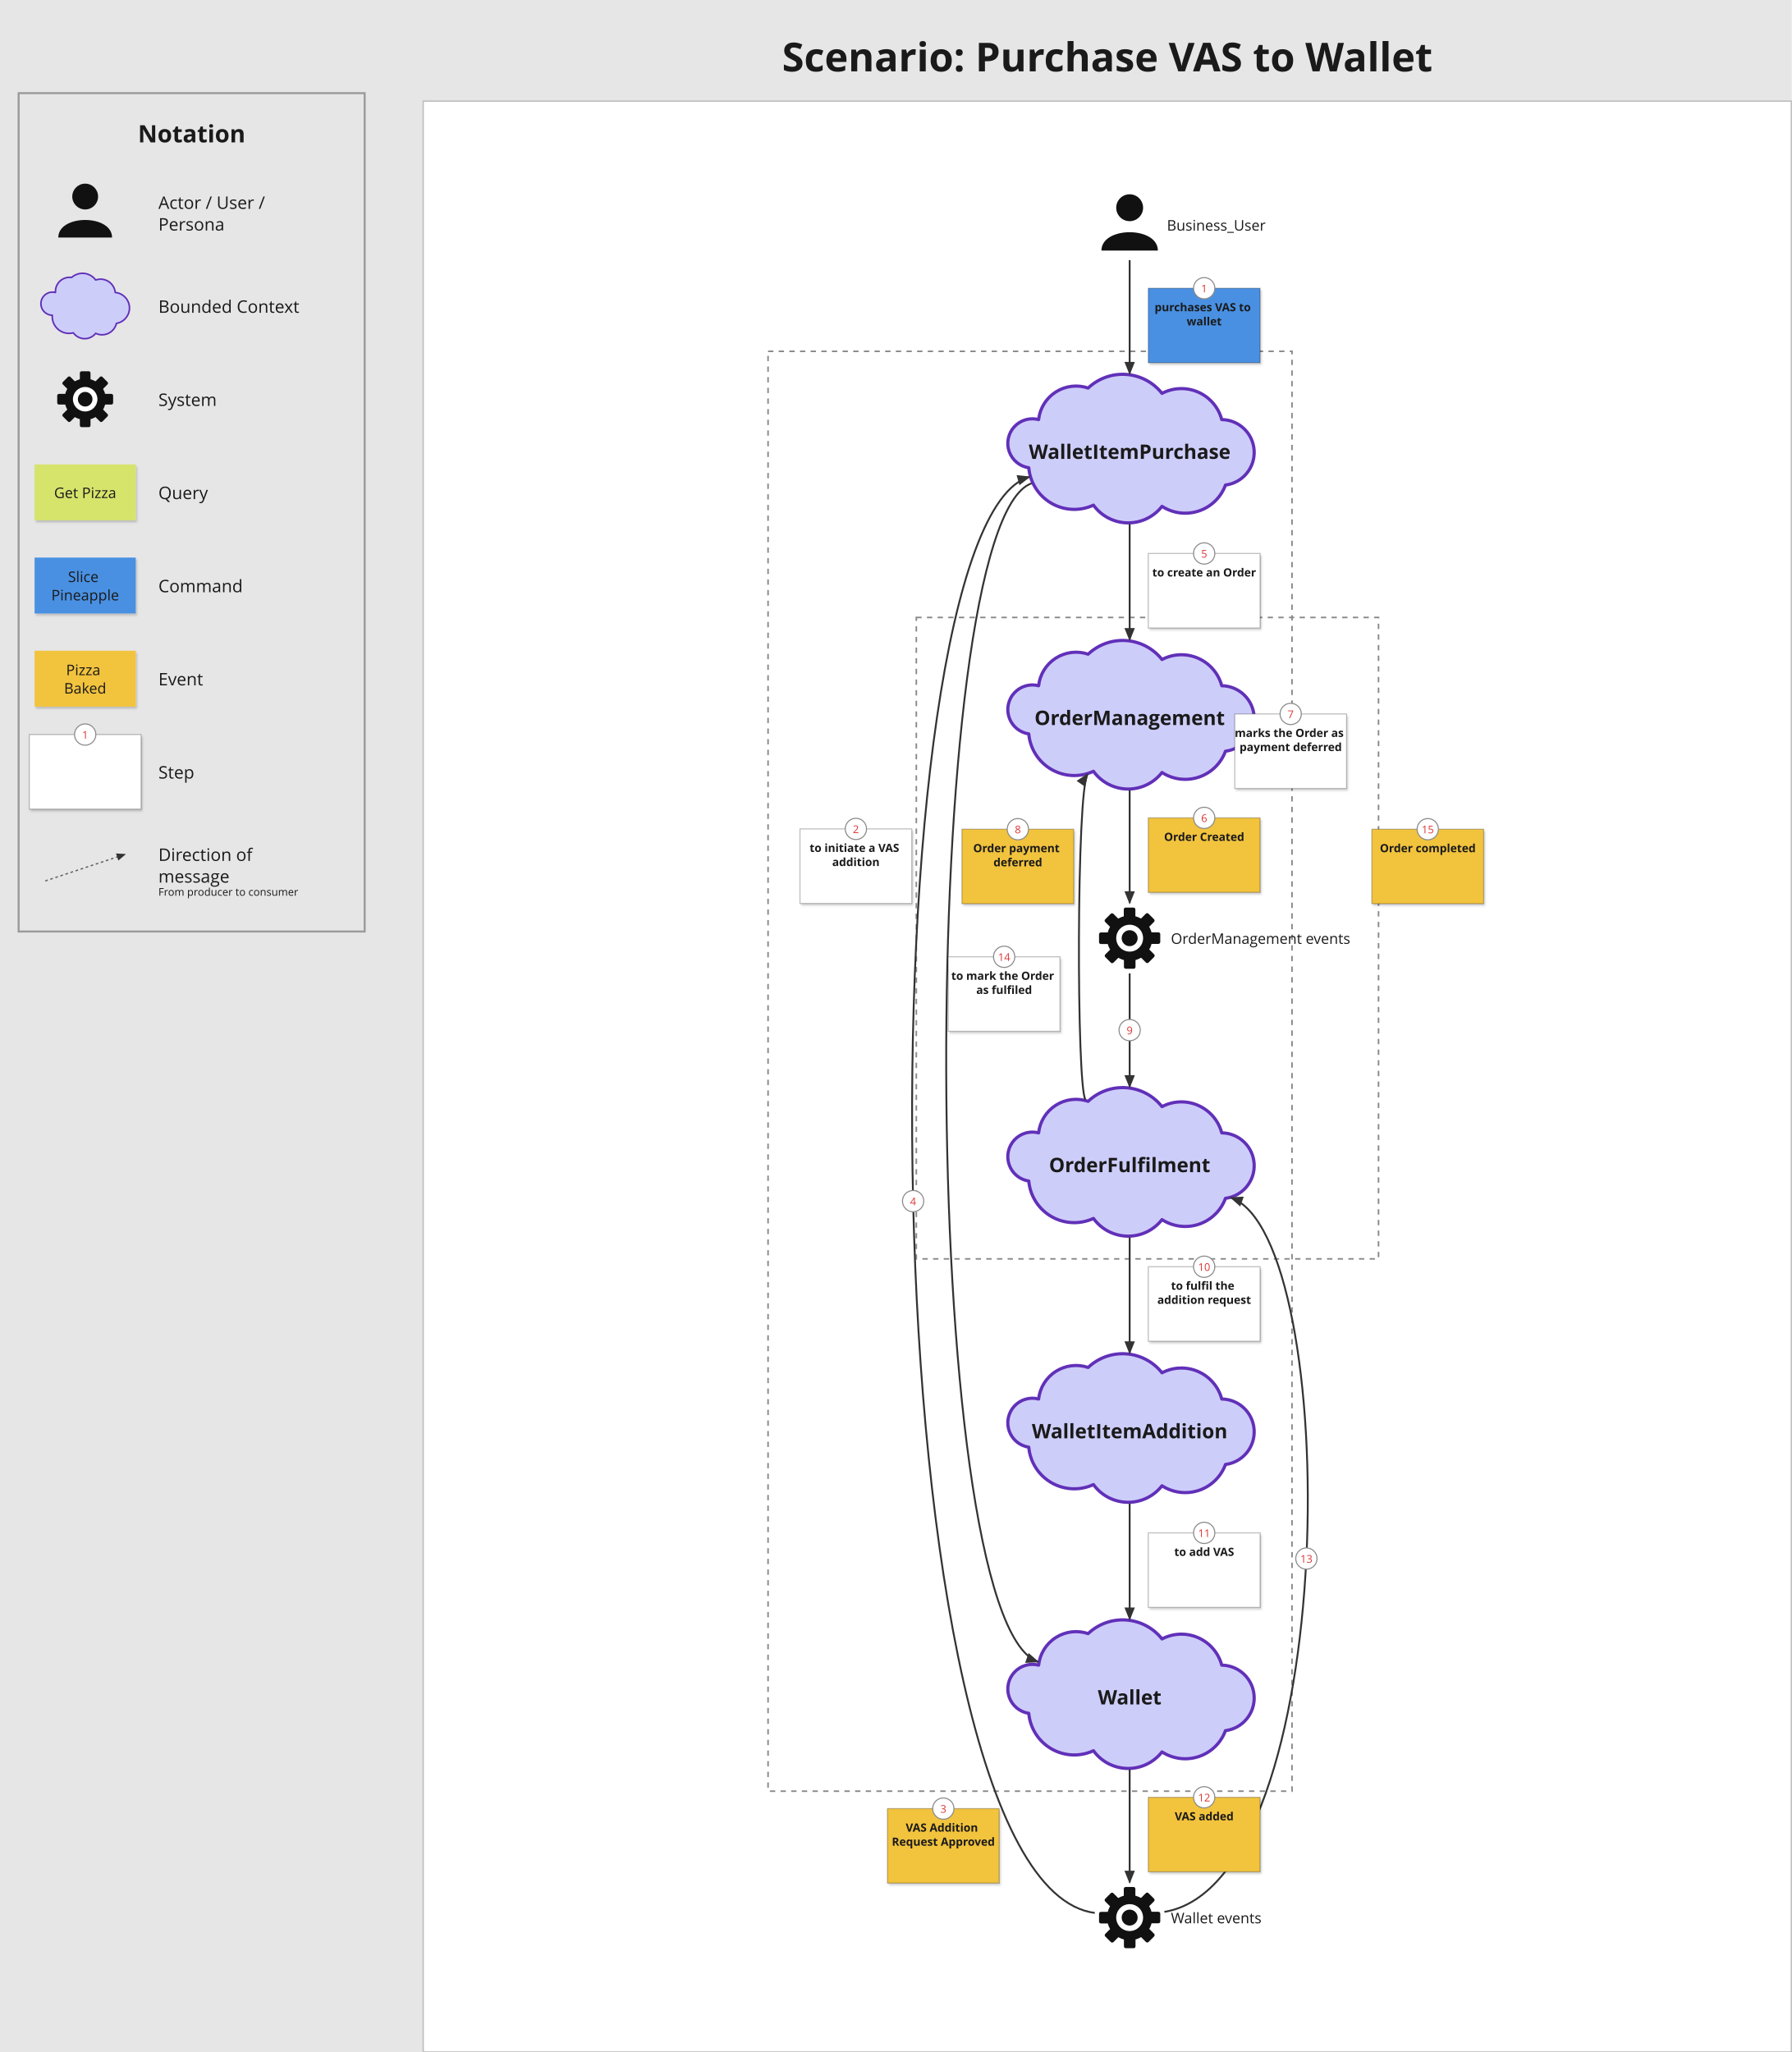
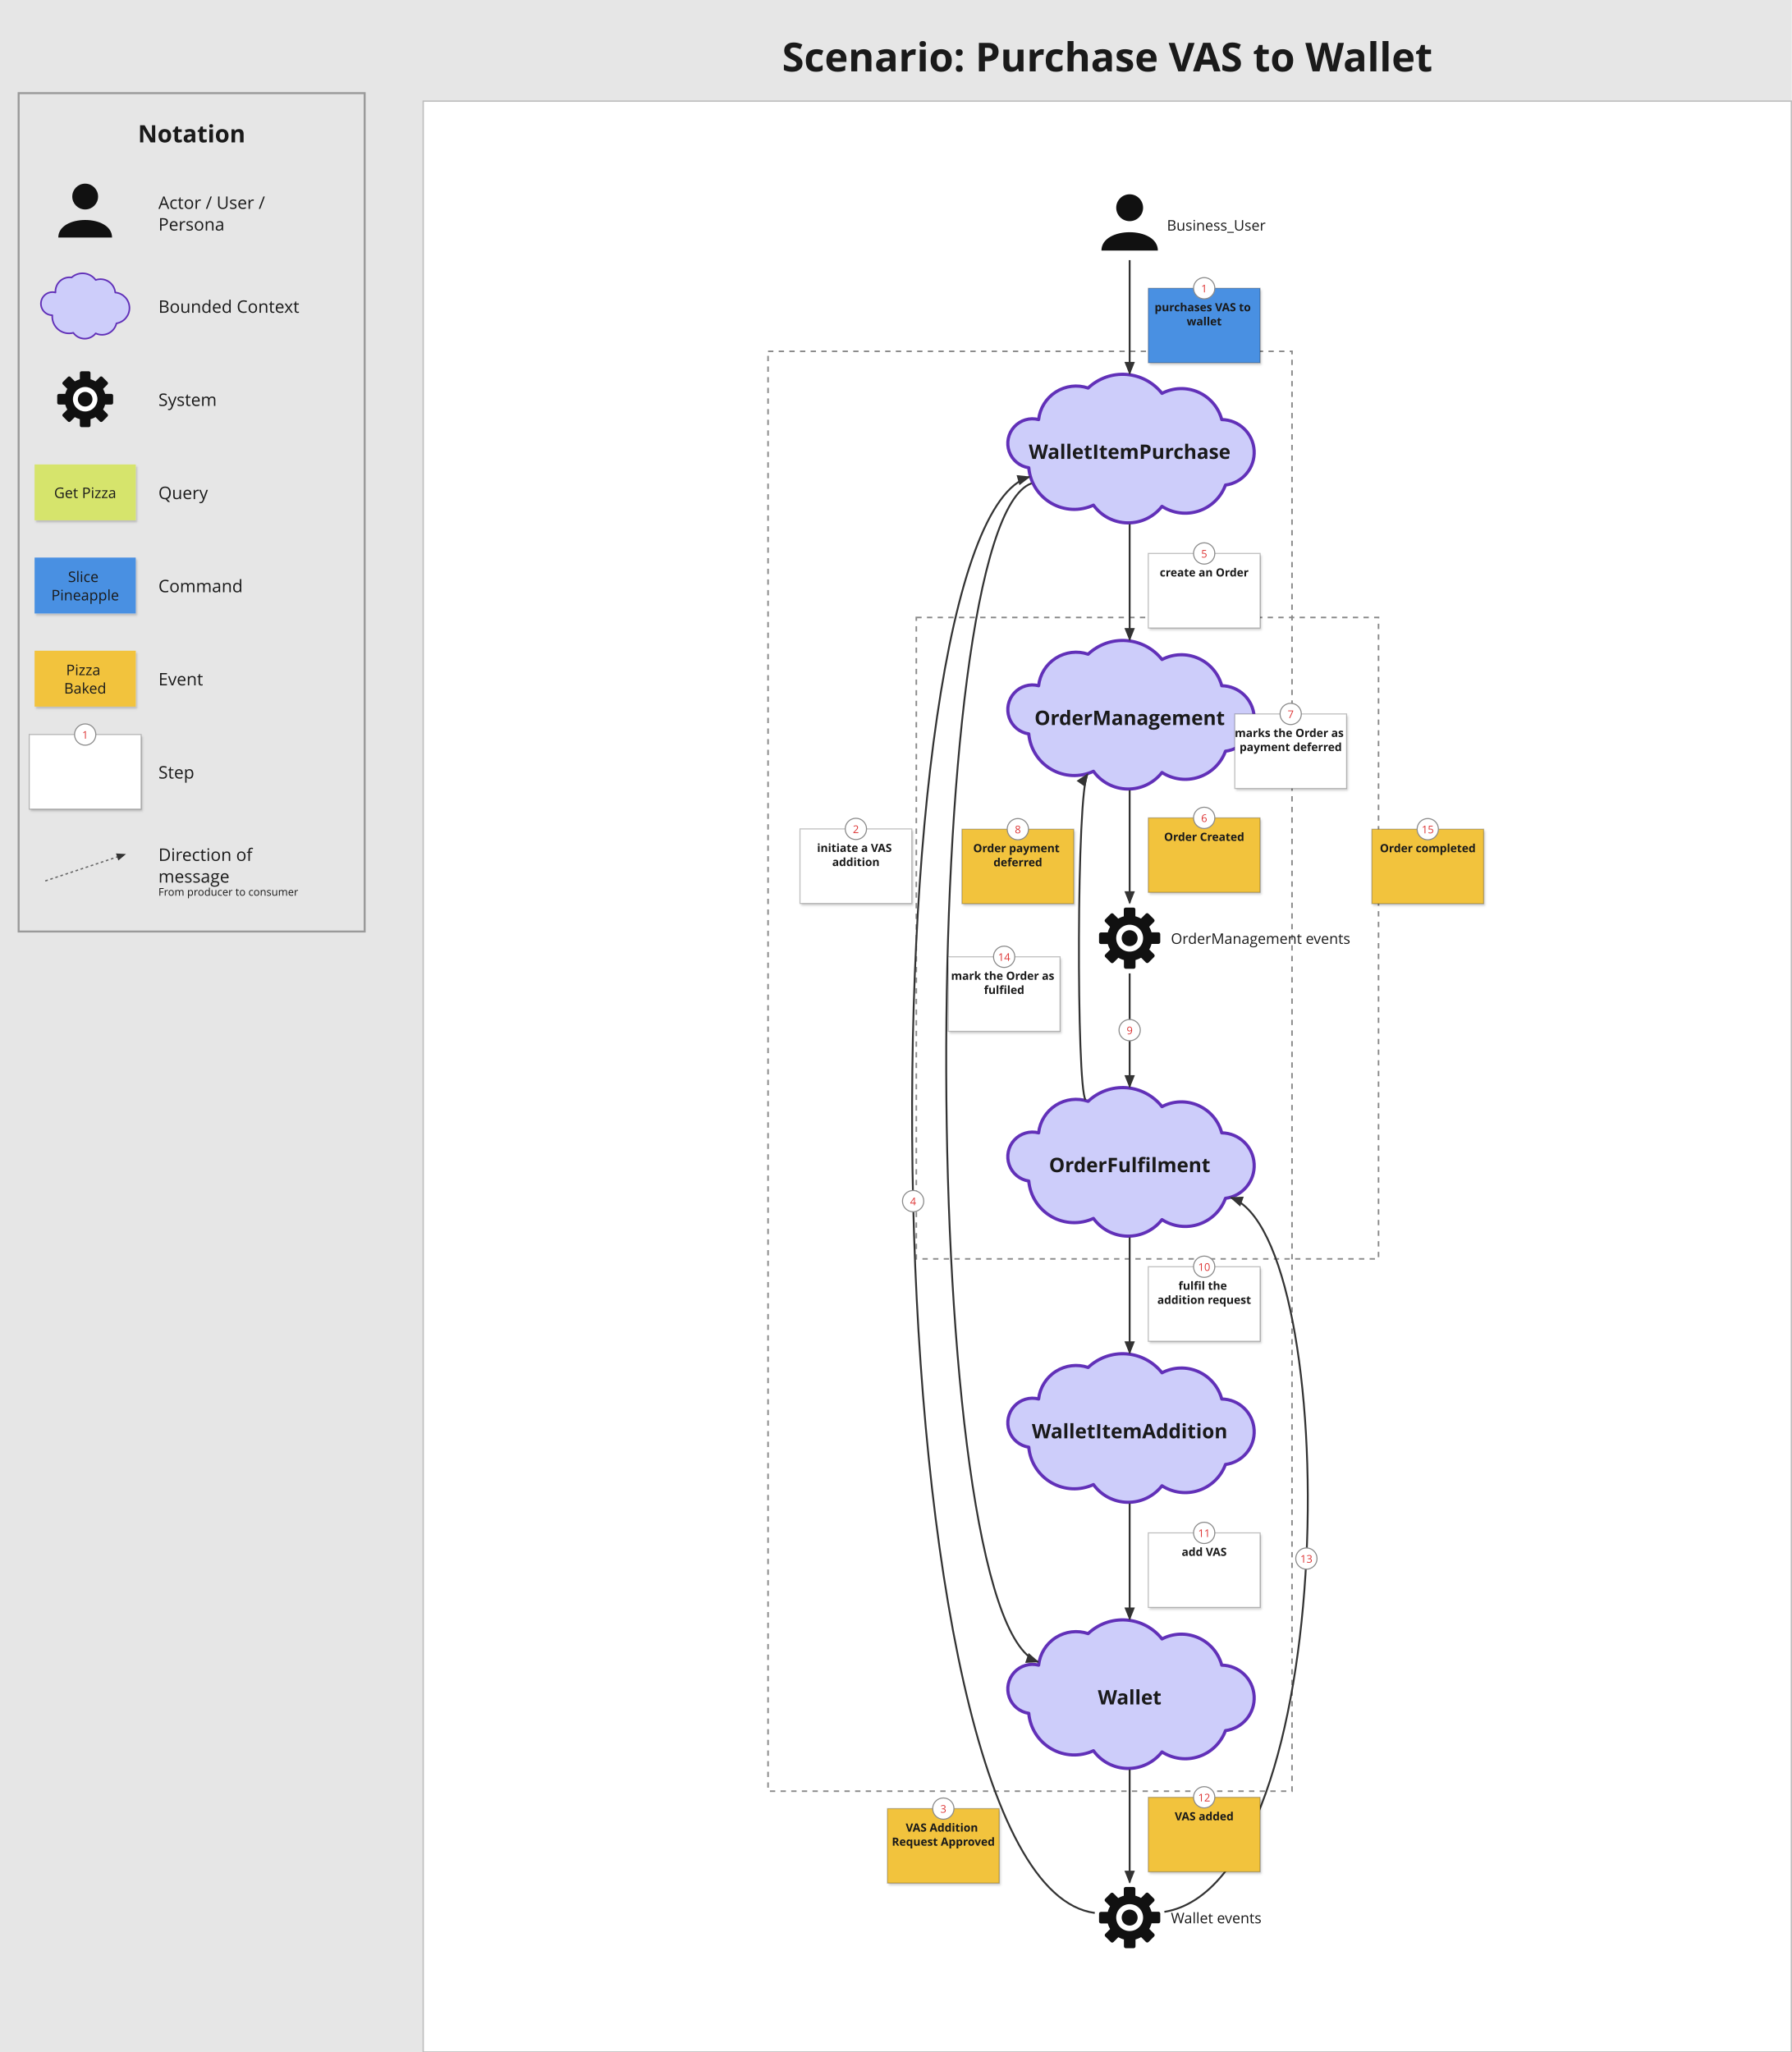
<svg xmlns="http://www.w3.org/2000/svg" width="1346" height="1542" viewBox="0 0 1346 1542" font-family="'Open Sans', Arial, Helvetica, sans-serif">
  <defs>
    <filter id="shadow" x="-20%" y="-20%" width="150%" height="160%">
      <feDropShadow dx="1" dy="1.5" stdDeviation="1" flood-opacity="0.18" />
    </filter>
    <marker id="arrow" viewBox="0 0 10 10" refX="9" refY="5" markerWidth="7" markerHeight="7" orient="auto-start-reverse">
      <path d="M0,1L10,5L0,9Z" fill="#333" />
    </marker>
    <marker id="arrow-grey" viewBox="0 0 10 10" refX="9" refY="5" markerWidth="7" markerHeight="7" orient="auto-start-reverse">
      <path d="M0,1L10,5L0,9Z" fill="#9a9a9a" />
    </marker>
  </defs>
  <rect width="1346" height="1542" fill="#e6e6e6" />
  <text x="832" y="42" font-size="30" font-weight="700" text-anchor="middle" dominant-baseline="central" fill="#1a1a1a">
    <tspan x="832" dy="0">Scenario: Purchase VAS to Wallet</tspan>
  </text>
  <rect x="318" y="76" width="1028" height="1466" fill="#fff" stroke="#bdbdbd" />
  <g transform="translate(14,70)">
    <rect width="260" height="630" fill="#e6e6e6" stroke="#9a9a9a" stroke-width="1.5" />
    <text x="130" y="30" font-size="18" font-weight="700" text-anchor="middle" dominant-baseline="central" fill="#1a1a1a">
      <tspan x="130" dy="0">Notation</tspan>
    </text>
    <g transform="translate(50,90)">
      <circle cy="-12.3" r="9.7" fill="#111" />
      <path fill="#111" d="M-20.2,18.5C-20.2,0.9 20.2,0.9 20.2,18.5Z" />
    </g>
    <text x="105" y="81.9" font-size="13" font-weight="400" text-anchor="start" dominant-baseline="central" fill="#1a1a1a">
      <tspan x="105" dy="0">Actor / User /</tspan>
      <tspan x="105" dy="16.3">Persona</tspan>
    </text>
    <g transform="translate(50,160)">
      <path d="M-22.3,-10.2A10.6,10.6 0 0,1 -10.2,-21.5A12.3,12.3 0 0,1 7.9,-19.6A11.1,11.1 0 0,1 22.6,-10.2A11.7,11.7 0 0,1 23.5,13A11.1,11.1 0 0,1 7.9,20.5A10.5,10.5 0 0,1 -8.9,20.1A12.6,12.6 0 0,1 -24.7,6.9A8.7,8.7 0 1,1 -22.3,-10.2Z" fill="#cdcdfa" stroke="#6130b8" stroke-width="1.2" stroke-linejoin="round" />
    </g>
    <text x="105" y="160" font-size="13" font-weight="400" text-anchor="start" dominant-baseline="central" fill="#1a1a1a">
      <tspan x="105" dy="0">Bounded Context</tspan>
    </text>
    <g transform="translate(50,230)">
      <circle r="15.5" fill="#111" />
      <rect x="-4" y="-21" width="8" height="8.4" rx="1.3" fill="#111" transform="rotate(0)" />
      <rect x="-4" y="-21" width="8" height="8.4" rx="1.3" fill="#111" transform="rotate(45)" />
      <rect x="-4" y="-21" width="8" height="8.4" rx="1.3" fill="#111" transform="rotate(90)" />
      <rect x="-4" y="-21" width="8" height="8.4" rx="1.3" fill="#111" transform="rotate(135)" />
      <rect x="-4" y="-21" width="8" height="8.4" rx="1.3" fill="#111" transform="rotate(180)" />
      <rect x="-4" y="-21" width="8" height="8.4" rx="1.3" fill="#111" transform="rotate(225)" />
      <rect x="-4" y="-21" width="8" height="8.4" rx="1.3" fill="#111" transform="rotate(270)" />
      <rect x="-4" y="-21" width="8" height="8.4" rx="1.3" fill="#111" transform="rotate(315)" />
      <circle r="9.2" fill="#fff" />
      <circle r="5.5" fill="#111" />
    </g>
    <text x="105" y="230" font-size="13" font-weight="400" text-anchor="start" dominant-baseline="central" fill="#1a1a1a">
      <tspan x="105" dy="0">System</tspan>
    </text>
    <g transform="translate(50,300)">
      <rect x="-38" y="-21" width="76" height="42" fill="#d6e46c" filter="url(#shadow)" />
      <text x="0" y="0" font-size="11" font-weight="400" text-anchor="middle" dominant-baseline="central" fill="#1a1a1a">
        <tspan x="0" dy="0">Get Pizza</tspan>
      </text>
    </g>
    <text x="105" y="300" font-size="13" font-weight="400" text-anchor="start" dominant-baseline="central" fill="#1a1a1a">
      <tspan x="105" dy="0">Query</tspan>
    </text>
    <g transform="translate(50,370)">
      <rect x="-38" y="-21" width="76" height="42" fill="#4a90e2" filter="url(#shadow)" />
      <text x="0" y="-6.9" font-size="11" font-weight="400" text-anchor="middle" dominant-baseline="central" fill="#1a1a1a">
        <tspan x="0" dy="0">Slice</tspan>
        <tspan x="0" dy="13.8">Pineapple</tspan>
      </text>
    </g>
    <text x="105" y="370" font-size="13" font-weight="400" text-anchor="start" dominant-baseline="central" fill="#1a1a1a">
      <tspan x="105" dy="0">Command</tspan>
    </text>
    <g transform="translate(50,440)">
      <rect x="-38" y="-21" width="76" height="42" fill="#f2c33c" filter="url(#shadow)" />
      <text x="0" y="-6.9" font-size="11" font-weight="400" text-anchor="middle" dominant-baseline="central" fill="#1a1a1a">
        <tspan x="0" dy="0">Pizza</tspan>
        <tspan x="0" dy="13.8">Baked</tspan>
      </text>
    </g>
    <text x="105" y="440" font-size="13" font-weight="400" text-anchor="start" dominant-baseline="central" fill="#1a1a1a">
      <tspan x="105" dy="0">Event</tspan>
    </text>
    <g transform="translate(50,510)">
      <rect x="-42" y="-28" width="84" height="56" fill="#ffffff" stroke="rgba(0,0,0,.25)" stroke-width="0.8" filter="url(#shadow)" />
      <circle cy="-28" r="8" fill="#fff" stroke="#8a8a8a" stroke-width="0.8" />
      <text x="0" y="-28" font-size="8" font-weight="400" text-anchor="middle" dominant-baseline="central" fill="#d33">
        <tspan x="0" dy="0">1</tspan>
      </text>
    </g>
    <text x="105" y="510" font-size="13" font-weight="400" text-anchor="start" dominant-baseline="central" fill="#1a1a1a">
      <tspan x="105" dy="0">Step</tspan>
    </text>
    <g transform="translate(50,580)">
      <path d="M-30,12L30,-8" stroke="#666" stroke-dasharray="2 2" marker-end="url(#arrow)" />
    </g>
    <text x="105" y="571.9" font-size="13" font-weight="400" text-anchor="start" dominant-baseline="central" fill="#1a1a1a">
      <tspan x="105" dy="0">Direction of</tspan>
      <tspan x="105" dy="16.3">message</tspan>
    </text>
    <text x="105" y="600" font-size="8" font-weight="400" text-anchor="start" dominant-baseline="central" fill="#1a1a1a">
      <tspan x="105" dy="0">From producer to consumer</tspan>
    </text>
  </g>
  <g transform="translate(693.8,86)">
    <rect x="-5.3" y="378" width="347.3" height="482" fill="none" stroke="#8a8a8a" stroke-width="1.2" stroke-dasharray="4 4" />
    <rect x="-116.7" y="178" width="393.7" height="1082" fill="none" stroke="#8a8a8a" stroke-width="1.2" stroke-dasharray="4 4" />
    <g transform="translate(155,83)">
      <circle cy="-12.9" r="10.1" fill="#111" />
      <path fill="#111" d="M-21.2,19.3C-21.2,0.9 21.2,0.9 21.2,19.3Z" />
    </g>
    <g transform="translate(155,787)">
      <path d="M-68.4,-21.7A28.3,28.3 0 0,1 -31.2,-45.4A37.7,37.7 0 0,1 24.3,-41.4A31.4,31.4 0 0,1 69.2,-21.7A24.7,24.7 0 0,1 72,27.5A32.2,32.2 0 0,1 24.3,43.5A32.2,32.2 0 0,1 -27.2,42.6A34.3,34.3 0 0,1 -75.8,14.5A18.5,18.5 0 1,1 -68.4,-21.7Z" fill="#cdcdfa" stroke="#6130b8" stroke-width="2.4" stroke-linejoin="round" />
    </g>
    <text x="155" y="789" font-size="15" font-weight="700" text-anchor="middle" dominant-baseline="central" fill="#1a1a1a">
      <tspan x="155" dy="0">OrderFulfilment</tspan>
    </text>
    <g transform="translate(155,451)">
      <path d="M-68.4,-21.7A28.3,28.3 0 0,1 -31.2,-45.4A37.7,37.7 0 0,1 24.3,-41.4A31.4,31.4 0 0,1 69.2,-21.7A24.7,24.7 0 0,1 72,27.5A32.2,32.2 0 0,1 24.3,43.5A32.2,32.2 0 0,1 -27.2,42.6A34.3,34.3 0 0,1 -75.8,14.5A18.5,18.5 0 1,1 -68.4,-21.7Z" fill="#cdcdfa" stroke="#6130b8" stroke-width="2.4" stroke-linejoin="round" />
    </g>
    <text x="155" y="453" font-size="15" font-weight="700" text-anchor="middle" dominant-baseline="central" fill="#1a1a1a">
      <tspan x="155" dy="0">OrderManagement</tspan>
    </text>
    <g transform="translate(155,1187)">
      <path d="M-68.4,-21.7A28.3,28.3 0 0,1 -31.2,-45.4A37.7,37.7 0 0,1 24.3,-41.4A31.4,31.4 0 0,1 69.2,-21.7A24.7,24.7 0 0,1 72,27.5A32.2,32.2 0 0,1 24.3,43.5A32.2,32.2 0 0,1 -27.2,42.6A34.3,34.3 0 0,1 -75.8,14.5A18.5,18.5 0 1,1 -68.4,-21.7Z" fill="#cdcdfa" stroke="#6130b8" stroke-width="2.4" stroke-linejoin="round" />
    </g>
    <text x="155" y="1189" font-size="15" font-weight="700" text-anchor="middle" dominant-baseline="central" fill="#1a1a1a">
      <tspan x="155" dy="0">Wallet</tspan>
    </text>
    <g transform="translate(155,987)">
      <path d="M-68.4,-21.7A28.3,28.3 0 0,1 -31.2,-45.4A37.7,37.7 0 0,1 24.3,-41.4A31.4,31.4 0 0,1 69.2,-21.7A24.7,24.7 0 0,1 72,27.5A32.2,32.2 0 0,1 24.3,43.5A32.2,32.2 0 0,1 -27.2,42.6A34.3,34.3 0 0,1 -75.8,14.5A18.5,18.5 0 1,1 -68.4,-21.7Z" fill="#cdcdfa" stroke="#6130b8" stroke-width="2.4" stroke-linejoin="round" />
    </g>
    <text x="155" y="989" font-size="15" font-weight="700" text-anchor="middle" dominant-baseline="central" fill="#1a1a1a">
      <tspan x="155" dy="0">WalletItemAddition</tspan>
    </text>
    <g transform="translate(155,251)">
      <path d="M-68.4,-21.7A28.3,28.3 0 0,1 -31.2,-45.4A37.7,37.7 0 0,1 24.3,-41.4A31.4,31.4 0 0,1 69.2,-21.7A24.7,24.7 0 0,1 72,27.5A32.2,32.2 0 0,1 24.3,43.5A32.2,32.2 0 0,1 -27.2,42.6A34.3,34.3 0 0,1 -75.8,14.5A18.5,18.5 0 1,1 -68.4,-21.7Z" fill="#cdcdfa" stroke="#6130b8" stroke-width="2.4" stroke-linejoin="round" />
    </g>
    <text x="155" y="253" font-size="15" font-weight="700" text-anchor="middle" dominant-baseline="central" fill="#1a1a1a">
      <tspan x="155" dy="0">WalletItemPurchase</tspan>
    </text>
    <g transform="translate(155,619)">
      <circle r="17" fill="#111" />
      <rect x="-4.4" y="-23" width="8.7" height="9.2" rx="1.4" fill="#111" transform="rotate(0)" />
      <rect x="-4.4" y="-23" width="8.7" height="9.2" rx="1.4" fill="#111" transform="rotate(45)" />
      <rect x="-4.4" y="-23" width="8.7" height="9.2" rx="1.4" fill="#111" transform="rotate(90)" />
      <rect x="-4.4" y="-23" width="8.7" height="9.2" rx="1.4" fill="#111" transform="rotate(135)" />
      <rect x="-4.4" y="-23" width="8.7" height="9.2" rx="1.4" fill="#111" transform="rotate(180)" />
      <rect x="-4.4" y="-23" width="8.7" height="9.2" rx="1.4" fill="#111" transform="rotate(225)" />
      <rect x="-4.4" y="-23" width="8.7" height="9.2" rx="1.4" fill="#111" transform="rotate(270)" />
      <rect x="-4.4" y="-23" width="8.7" height="9.2" rx="1.4" fill="#111" transform="rotate(315)" />
      <circle r="10.1" fill="#fff" />
      <circle r="6" fill="#111" />
    </g>
    <g transform="translate(155,1355)">
      <circle r="17" fill="#111" />
      <rect x="-4.4" y="-23" width="8.7" height="9.2" rx="1.4" fill="#111" transform="rotate(0)" />
      <rect x="-4.4" y="-23" width="8.7" height="9.2" rx="1.4" fill="#111" transform="rotate(45)" />
      <rect x="-4.4" y="-23" width="8.7" height="9.2" rx="1.4" fill="#111" transform="rotate(90)" />
      <rect x="-4.4" y="-23" width="8.7" height="9.2" rx="1.4" fill="#111" transform="rotate(135)" />
      <rect x="-4.4" y="-23" width="8.7" height="9.2" rx="1.4" fill="#111" transform="rotate(180)" />
      <rect x="-4.4" y="-23" width="8.7" height="9.2" rx="1.4" fill="#111" transform="rotate(225)" />
      <rect x="-4.4" y="-23" width="8.7" height="9.2" rx="1.4" fill="#111" transform="rotate(270)" />
      <rect x="-4.4" y="-23" width="8.7" height="9.2" rx="1.4" fill="#111" transform="rotate(315)" />
      <circle r="10.1" fill="#fff" />
      <circle r="6" fill="#111" />
    </g>
    <path d="M155,109.5C155,152.1 155,152.1 155,194.8" fill="none" stroke="#333" stroke-width="1.4" marker-end="url(#arrow)" />
    <path d="M81.3,277.2C-5,307.8 -5,1130.8 86.1,1162.8" fill="none" stroke="#333" stroke-width="1.4" marker-end="url(#arrow)" />
    <path d="M155,1243.8C155,1286.2 155,1286.2 155,1328.6" fill="none" stroke="#333" stroke-width="1.4" marker-end="url(#arrow)" />
    <path d="M128.8,1351.5C-45,1328.6 -45,307.8 79.6,272.4" fill="none" stroke="#333" stroke-width="1.4" marker-end="url(#arrow)" />
    <path d="M155,307.8C155,351.3 155,351.3 155,394.8" fill="none" stroke="#333" stroke-width="1.4" marker-end="url(#arrow)" />
    <path d="M155,507.8C155,550.2 155,550.2 155,592.6" fill="none" stroke="#333" stroke-width="1.4" marker-end="url(#arrow)" />
    <path d="M155,645.5C155,688.1 155,688.1 155,730.8" fill="none" stroke="#333" stroke-width="1.4" marker-end="url(#arrow)" />
    <path d="M155,843.8C155,887.3 155,887.3 155,930.8" fill="none" stroke="#333" stroke-width="1.4" marker-end="url(#arrow)" />
    <path d="M155,1043.8C155,1087.3 155,1087.3 155,1130.8" fill="none" stroke="#333" stroke-width="1.4" marker-end="url(#arrow)" />
    <path d="M181.1,1350.7C315,1328.6 315,843.8 231.1,814" fill="none" stroke="#333" stroke-width="1.4" marker-end="url(#arrow)" />
    <path d="M121.8,740.4C115,730.8 115,507.8 123.4,495.8" fill="none" stroke="#333" stroke-width="1.4" marker-end="url(#arrow)" />
    <g transform="translate(-7.7,816.6)">
      <circle r="8" fill="#fff" stroke="#8a8a8a" stroke-width="0.8" />
      <text x="0" y="0" font-size="8" font-weight="400" text-anchor="middle" dominant-baseline="central" fill="#d33">
        <tspan x="0" dy="0">4</tspan>
      </text>
    </g>
    <g transform="translate(155,688.1)">
      <circle r="8" fill="#fff" stroke="#8a8a8a" stroke-width="0.8" />
      <text x="0" y="0" font-size="8" font-weight="400" text-anchor="middle" dominant-baseline="central" fill="#d33">
        <tspan x="0" dy="0">9</tspan>
      </text>
    </g>
    <g transform="translate(287.8,1085.2)">
      <circle r="8" fill="#fff" stroke="#8a8a8a" stroke-width="0.8" />
      <text x="0" y="0" font-size="8" font-weight="400" text-anchor="middle" dominant-baseline="central" fill="#d33">
        <tspan x="0" dy="0">13</tspan>
      </text>
    </g>
    <g transform="translate(211,158.6)">
      <rect x="-42" y="-28" width="84" height="56" fill="#4a90e2" stroke="rgba(0,0,0,.25)" stroke-width="0.8" filter="url(#shadow)" />
      <text x="0" y="-14" font-size="8.5" font-weight="700" text-anchor="middle" dominant-baseline="central" fill="#1a1a1a">
        <tspan x="0" dy="0">purchases VAS to</tspan>
        <tspan x="0" dy="10.6">wallet</tspan>
      </text>
      <circle cy="-28" r="8" fill="#fff" stroke="#8a8a8a" stroke-width="0.8" />
      <text x="0" y="-28" font-size="8" font-weight="400" text-anchor="middle" dominant-baseline="central" fill="#d33">
        <tspan x="0" dy="0">1</tspan>
      </text>
    </g>
    <g transform="translate(-50.7,564.9)">
      <rect x="-42" y="-28" width="84" height="56" fill="#ffffff" stroke="rgba(0,0,0,.25)" stroke-width="0.8" filter="url(#shadow)" />
      <text x="0" y="-14" font-size="8.5" font-weight="700" text-anchor="middle" dominant-baseline="central" fill="#1a1a1a">
-         <tspan x="0" dy="0">to initiate a VAS</tspan>
+         <tspan x="0" dy="0">initiate a VAS</tspan>
        <tspan x="0" dy="10.6">addition</tspan>
      </text>
      <circle cy="-28" r="8" fill="#fff" stroke="#8a8a8a" stroke-width="0.8" />
      <text x="0" y="-28" font-size="8" font-weight="400" text-anchor="middle" dominant-baseline="central" fill="#d33">
        <tspan x="0" dy="0">2</tspan>
      </text>
    </g>
    <g transform="translate(15,1301.1)">
      <rect x="-42" y="-28" width="84" height="56" fill="#f2c33c" stroke="rgba(0,0,0,.25)" stroke-width="0.8" filter="url(#shadow)" />
      <text x="0" y="-14" font-size="8.5" font-weight="700" text-anchor="middle" dominant-baseline="central" fill="#1a1a1a">
        <tspan x="0" dy="0">VAS Addition</tspan>
        <tspan x="0" dy="10.6">Request Approved</tspan>
      </text>
      <circle cy="-28" r="8" fill="#fff" stroke="#8a8a8a" stroke-width="0.8" />
      <text x="0" y="-28" font-size="8" font-weight="400" text-anchor="middle" dominant-baseline="central" fill="#d33">
        <tspan x="0" dy="0">3</tspan>
      </text>
    </g>
    <g transform="translate(211,1292.6)">
      <rect x="-42" y="-28" width="84" height="56" fill="#f2c33c" stroke="rgba(0,0,0,.25)" stroke-width="0.8" filter="url(#shadow)" />
      <text x="0" y="-14" font-size="8.5" font-weight="700" text-anchor="middle" dominant-baseline="central" fill="#1a1a1a">
        <tspan x="0" dy="0">VAS added</tspan>
      </text>
      <circle cy="-28" r="8" fill="#fff" stroke="#8a8a8a" stroke-width="0.8" />
      <text x="0" y="-28" font-size="8" font-weight="400" text-anchor="middle" dominant-baseline="central" fill="#d33">
        <tspan x="0" dy="0">12</tspan>
      </text>
    </g>
    <g transform="translate(211,357.9)">
      <rect x="-42" y="-28" width="84" height="56" fill="#ffffff" stroke="rgba(0,0,0,.25)" stroke-width="0.8" filter="url(#shadow)" />
      <text x="0" y="-14" font-size="8.5" font-weight="700" text-anchor="middle" dominant-baseline="central" fill="#1a1a1a">
-         <tspan x="0" dy="0">to create an Order</tspan>
+         <tspan x="0" dy="0">create an Order</tspan>
      </text>
      <circle cy="-28" r="8" fill="#fff" stroke="#8a8a8a" stroke-width="0.8" />
      <text x="0" y="-28" font-size="8" font-weight="400" text-anchor="middle" dominant-baseline="central" fill="#d33">
        <tspan x="0" dy="0">5</tspan>
      </text>
    </g>
    <g transform="translate(211,556.6)">
      <rect x="-42" y="-28" width="84" height="56" fill="#f2c33c" stroke="rgba(0,0,0,.25)" stroke-width="0.8" filter="url(#shadow)" />
      <text x="0" y="-14" font-size="8.5" font-weight="700" text-anchor="middle" dominant-baseline="central" fill="#1a1a1a">
        <tspan x="0" dy="0">Order Created</tspan>
      </text>
      <circle cy="-28" r="8" fill="#fff" stroke="#8a8a8a" stroke-width="0.8" />
      <text x="0" y="-28" font-size="8" font-weight="400" text-anchor="middle" dominant-baseline="central" fill="#d33">
        <tspan x="0" dy="0">6</tspan>
      </text>
    </g>
    <g transform="translate(71,565.1)">
      <rect x="-42" y="-28" width="84" height="56" fill="#f2c33c" stroke="rgba(0,0,0,.25)" stroke-width="0.8" filter="url(#shadow)" />
      <text x="0" y="-14" font-size="8.5" font-weight="700" text-anchor="middle" dominant-baseline="central" fill="#1a1a1a">
        <tspan x="0" dy="0">Order payment</tspan>
        <tspan x="0" dy="10.6">deferred</tspan>
      </text>
      <circle cy="-28" r="8" fill="#fff" stroke="#8a8a8a" stroke-width="0.8" />
      <text x="0" y="-28" font-size="8" font-weight="400" text-anchor="middle" dominant-baseline="central" fill="#d33">
        <tspan x="0" dy="0">8</tspan>
      </text>
    </g>
    <g transform="translate(379,565.1)">
      <rect x="-42" y="-28" width="84" height="56" fill="#f2c33c" stroke="rgba(0,0,0,.25)" stroke-width="0.8" filter="url(#shadow)" />
      <text x="0" y="-14" font-size="8.5" font-weight="700" text-anchor="middle" dominant-baseline="central" fill="#1a1a1a">
        <tspan x="0" dy="0">Order completed</tspan>
      </text>
      <circle cy="-28" r="8" fill="#fff" stroke="#8a8a8a" stroke-width="0.8" />
      <text x="0" y="-28" font-size="8" font-weight="400" text-anchor="middle" dominant-baseline="central" fill="#d33">
        <tspan x="0" dy="0">15</tspan>
      </text>
    </g>
    <g transform="translate(276,478.5)">
      <rect x="-42" y="-28" width="84" height="56" fill="#ffffff" stroke="rgba(0,0,0,.25)" stroke-width="0.8" filter="url(#shadow)" />
      <text x="0" y="-14" font-size="8.5" font-weight="700" text-anchor="middle" dominant-baseline="central" fill="#1a1a1a">
        <tspan x="0" dy="0">marks the Order as</tspan>
        <tspan x="0" dy="10.6">payment deferred</tspan>
      </text>
      <circle cy="-28" r="8" fill="#fff" stroke="#8a8a8a" stroke-width="0.8" />
      <text x="0" y="-28" font-size="8" font-weight="400" text-anchor="middle" dominant-baseline="central" fill="#d33">
        <tspan x="0" dy="0">7</tspan>
      </text>
    </g>
    <g transform="translate(211,893.9)">
      <rect x="-42" y="-28" width="84" height="56" fill="#ffffff" stroke="rgba(0,0,0,.25)" stroke-width="0.8" filter="url(#shadow)" />
      <text x="0" y="-14" font-size="8.5" font-weight="700" text-anchor="middle" dominant-baseline="central" fill="#1a1a1a">
-         <tspan x="0" dy="0">to fulfil the</tspan>
+         <tspan x="0" dy="0">fulfil the</tspan>
        <tspan x="0" dy="10.6">addition request</tspan>
      </text>
      <circle cy="-28" r="8" fill="#fff" stroke="#8a8a8a" stroke-width="0.8" />
      <text x="0" y="-28" font-size="8" font-weight="400" text-anchor="middle" dominant-baseline="central" fill="#d33">
        <tspan x="0" dy="0">10</tspan>
      </text>
    </g>
    <g transform="translate(211,1093.9)">
      <rect x="-42" y="-28" width="84" height="56" fill="#ffffff" stroke="rgba(0,0,0,.25)" stroke-width="0.8" filter="url(#shadow)" />
      <text x="0" y="-14" font-size="8.5" font-weight="700" text-anchor="middle" dominant-baseline="central" fill="#1a1a1a">
-         <tspan x="0" dy="0">to add VAS</tspan>
+         <tspan x="0" dy="0">add VAS</tspan>
      </text>
      <circle cy="-28" r="8" fill="#fff" stroke="#8a8a8a" stroke-width="0.8" />
      <text x="0" y="-28" font-size="8" font-weight="400" text-anchor="middle" dominant-baseline="central" fill="#d33">
        <tspan x="0" dy="0">11</tspan>
      </text>
    </g>
    <g transform="translate(60.7,661)">
      <rect x="-42" y="-28" width="84" height="56" fill="#ffffff" stroke="rgba(0,0,0,.25)" stroke-width="0.8" filter="url(#shadow)" />
      <text x="0" y="-14" font-size="8.5" font-weight="700" text-anchor="middle" dominant-baseline="central" fill="#1a1a1a">
-         <tspan x="0" dy="0">to mark the Order</tspan>
-         <tspan x="0" dy="10.6">as fulfiled</tspan>
+         <tspan x="0" dy="0">mark the Order as</tspan>
+         <tspan x="0" dy="10.6">fulfiled</tspan>
      </text>
      <circle cy="-28" r="8" fill="#fff" stroke="#8a8a8a" stroke-width="0.8" />
      <text x="0" y="-28" font-size="8" font-weight="400" text-anchor="middle" dominant-baseline="central" fill="#d33">
        <tspan x="0" dy="0">14</tspan>
      </text>
    </g>
    <text x="183" y="83" font-size="11" font-weight="400" text-anchor="start" dominant-baseline="central" fill="#1a1a1a">
      <tspan x="183" dy="0">Business_User</tspan>
    </text>
    <text x="186" y="619" font-size="11" font-weight="400" text-anchor="start" dominant-baseline="central" fill="#1a1a1a">
      <tspan x="186" dy="0">OrderManagement events</tspan>
    </text>
    <text x="186" y="1355" font-size="11" font-weight="400" text-anchor="start" dominant-baseline="central" fill="#1a1a1a">
      <tspan x="186" dy="0">Wallet events</tspan>
    </text>
  </g>
</svg>
